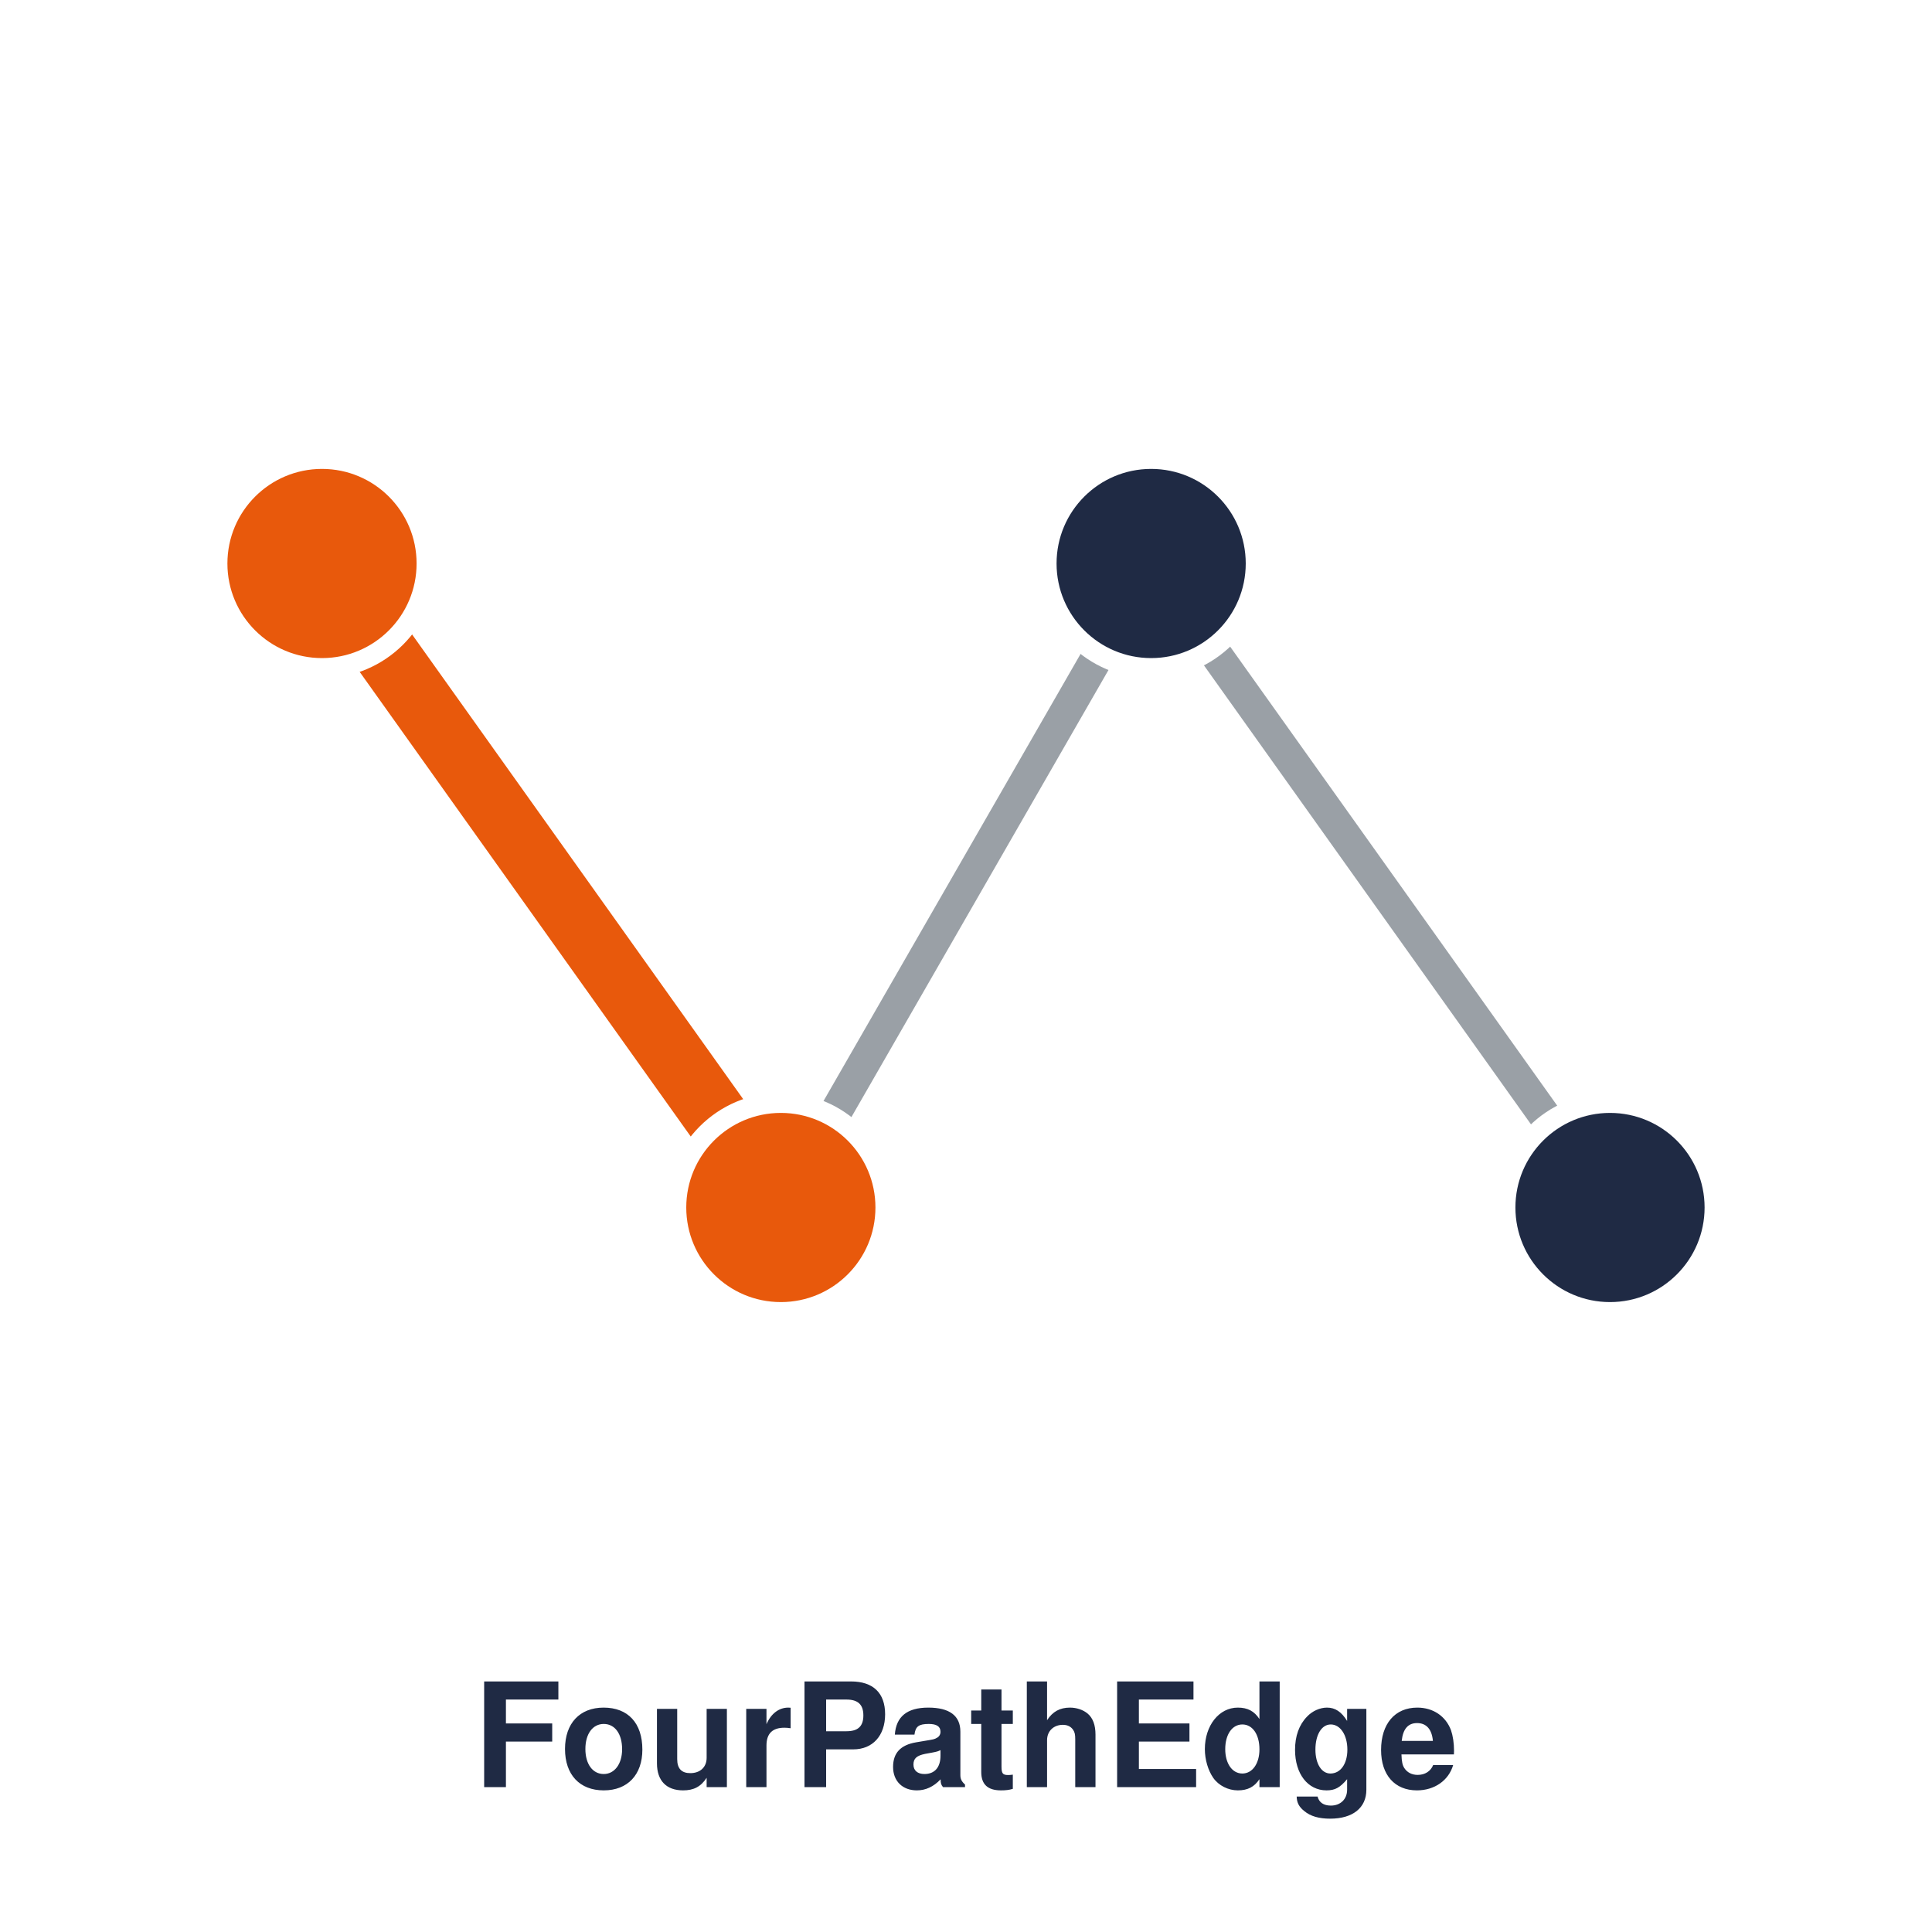
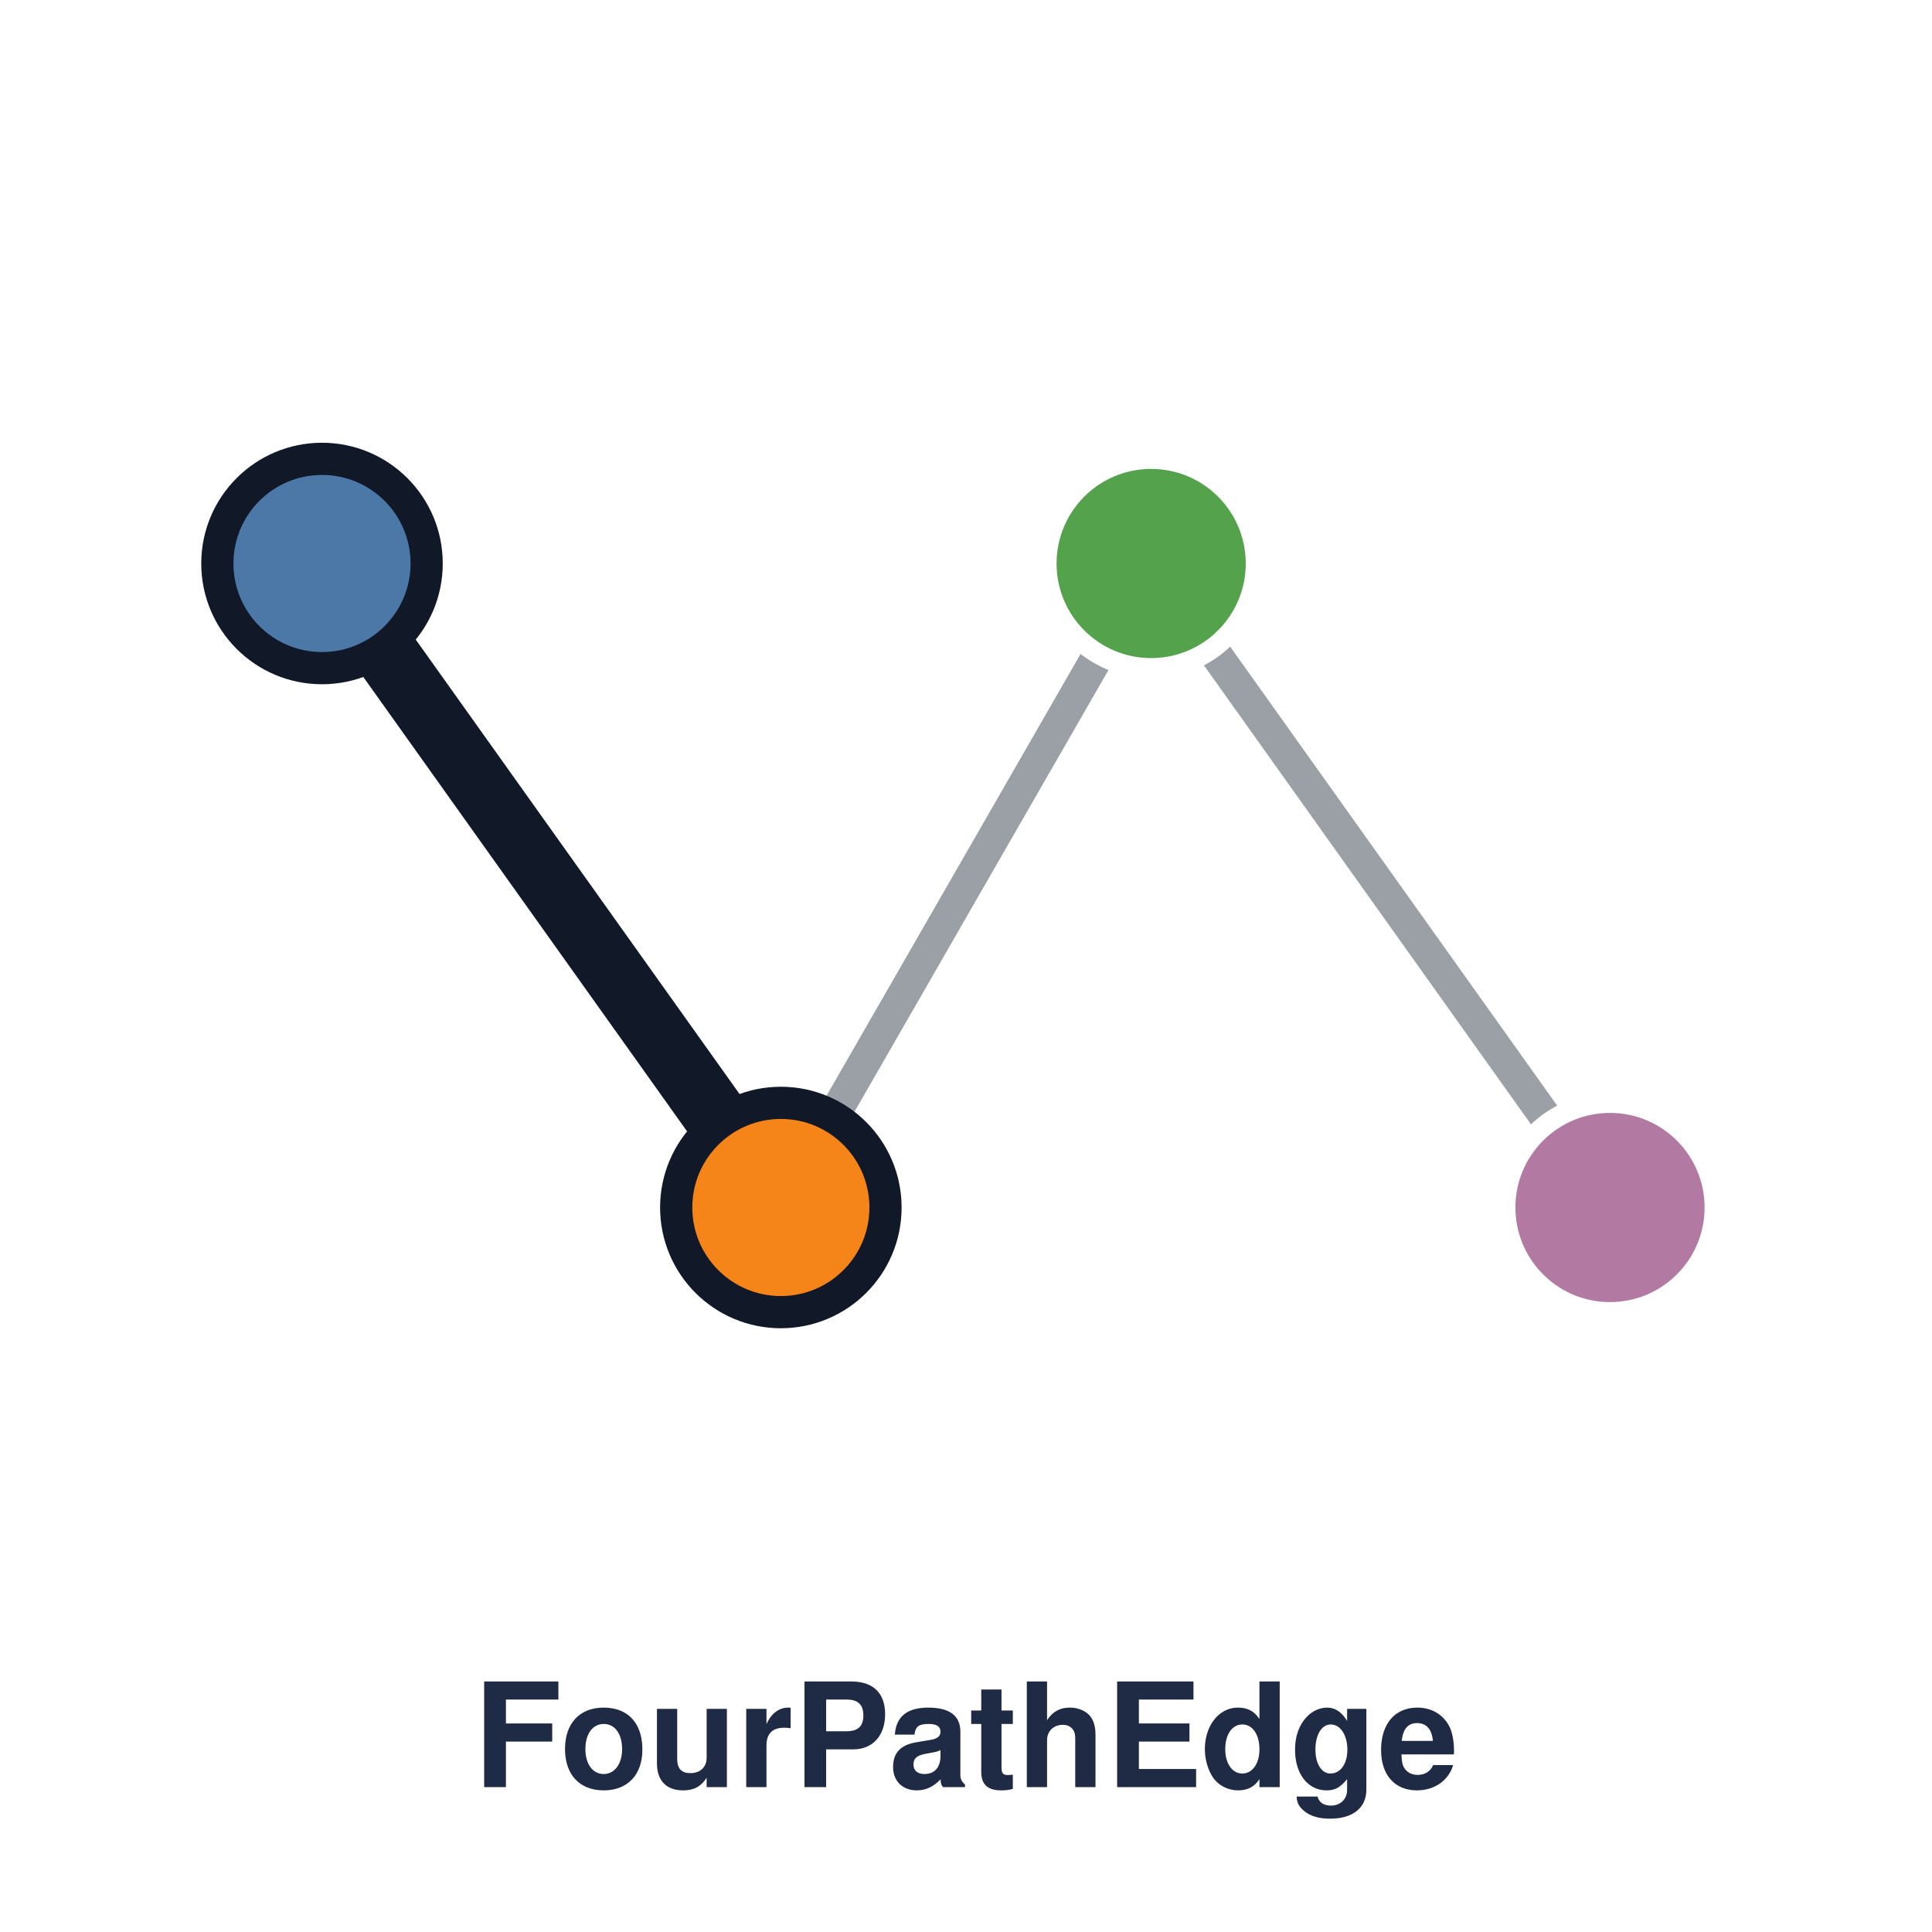
<svg xmlns="http://www.w3.org/2000/svg" viewBox="0 0 240 240" width="240" height="240" role="img" aria-label="FourPathEdge (orbit 2)">
  <rect width="240" height="240" fill="#ffffff" />
  <line x1="97.0" y1="150.0" x2="143.0" y2="70.0" stroke="#9aa0a6" stroke-width="4" stroke-linecap="round" />
  <line x1="143.0" y1="70.0" x2="200.0" y2="150.0" stroke="#9aa0a6" stroke-width="4" stroke-linecap="round" />
-   <line x1="40.0" y1="70.0" x2="97.0" y2="150.0" stroke="#e8590c" stroke-width="8" stroke-linecap="round" />
-   <circle cx="40.0" cy="70.0" r="13" fill="#e8590c" stroke="#ffffff" stroke-width="2.5" />
-   <circle cx="97.0" cy="150.0" r="13" fill="#e8590c" stroke="#ffffff" stroke-width="2.5" />
-   <circle cx="143.0" cy="70.0" r="13" fill="#1f2a44" stroke="#ffffff" stroke-width="2.5" />
-   <circle cx="200.0" cy="150.0" r="13" fill="#1f2a44" stroke="#ffffff" stroke-width="2.5" />
+   <line x1="40.0" y1="70.0" x2="97.0" y2="150.0" stroke="#111827" stroke-width="8" stroke-linecap="round" />
+   <circle cx="40.0" cy="70.0" r="13" fill="#4c78a8" stroke="#111827" stroke-width="4" />
+   <circle cx="97.0" cy="150.0" r="13" fill="#f58518" stroke="#111827" stroke-width="4" />
+   <circle cx="143.0" cy="70.0" r="13" fill="#54a24b" stroke="#ffffff" stroke-width="2.5" />
+   <circle cx="200.0" cy="150.0" r="13" fill="#b279a2" stroke="#ffffff" stroke-width="2.5" />
  <text x="120.0" y="222" text-anchor="middle" font-family="Segoe UI, Helvetica, Arial, sans-serif" font-size="18" font-weight="600" fill="#1f2a44">FourPathEdge</text>
</svg>
